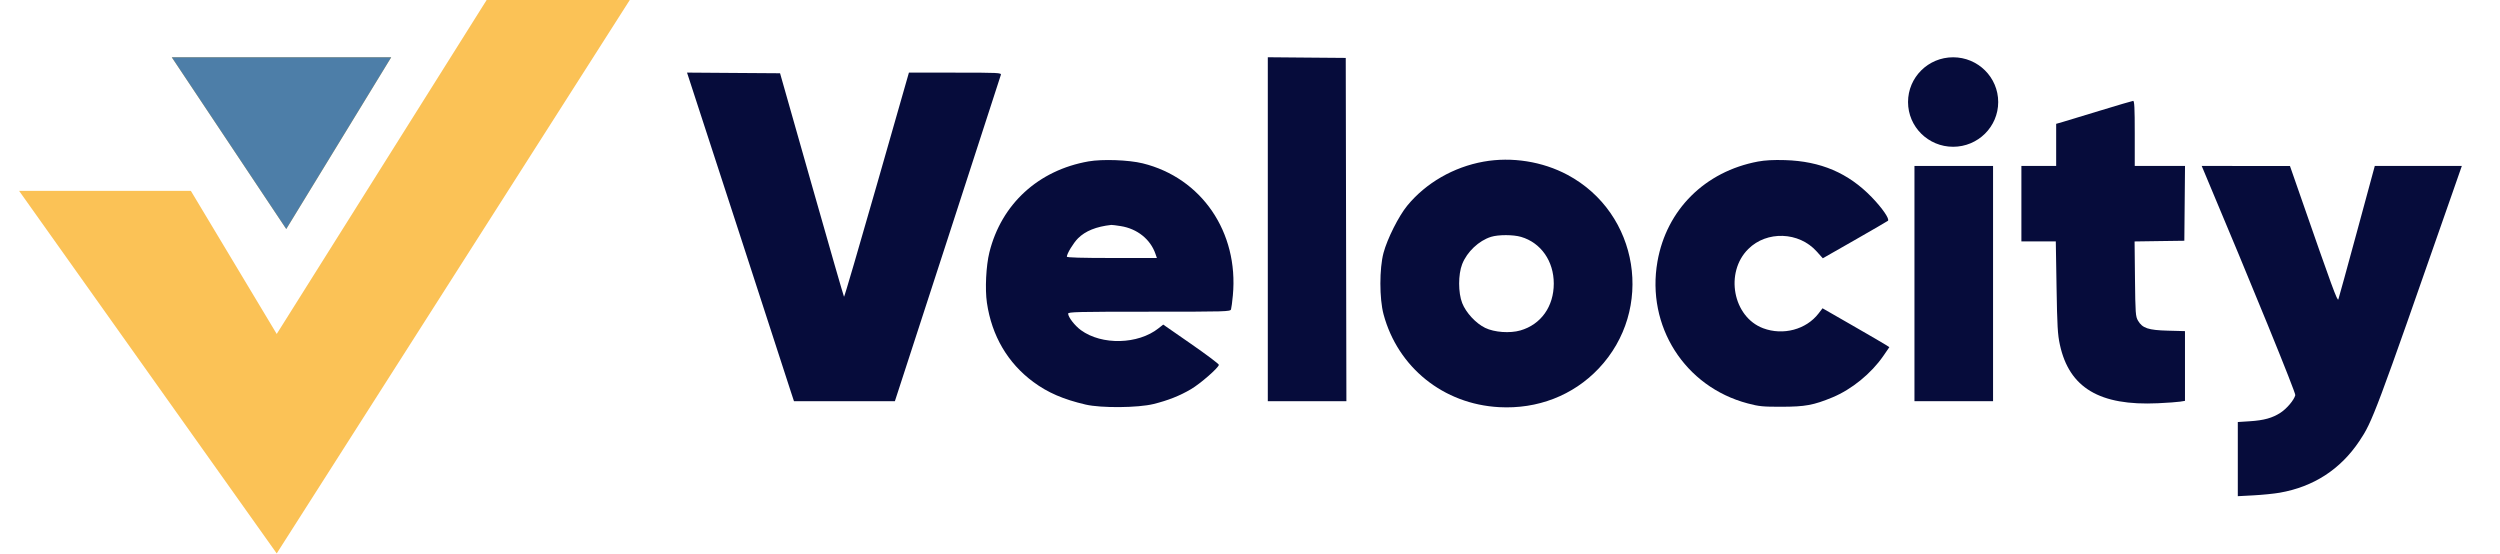
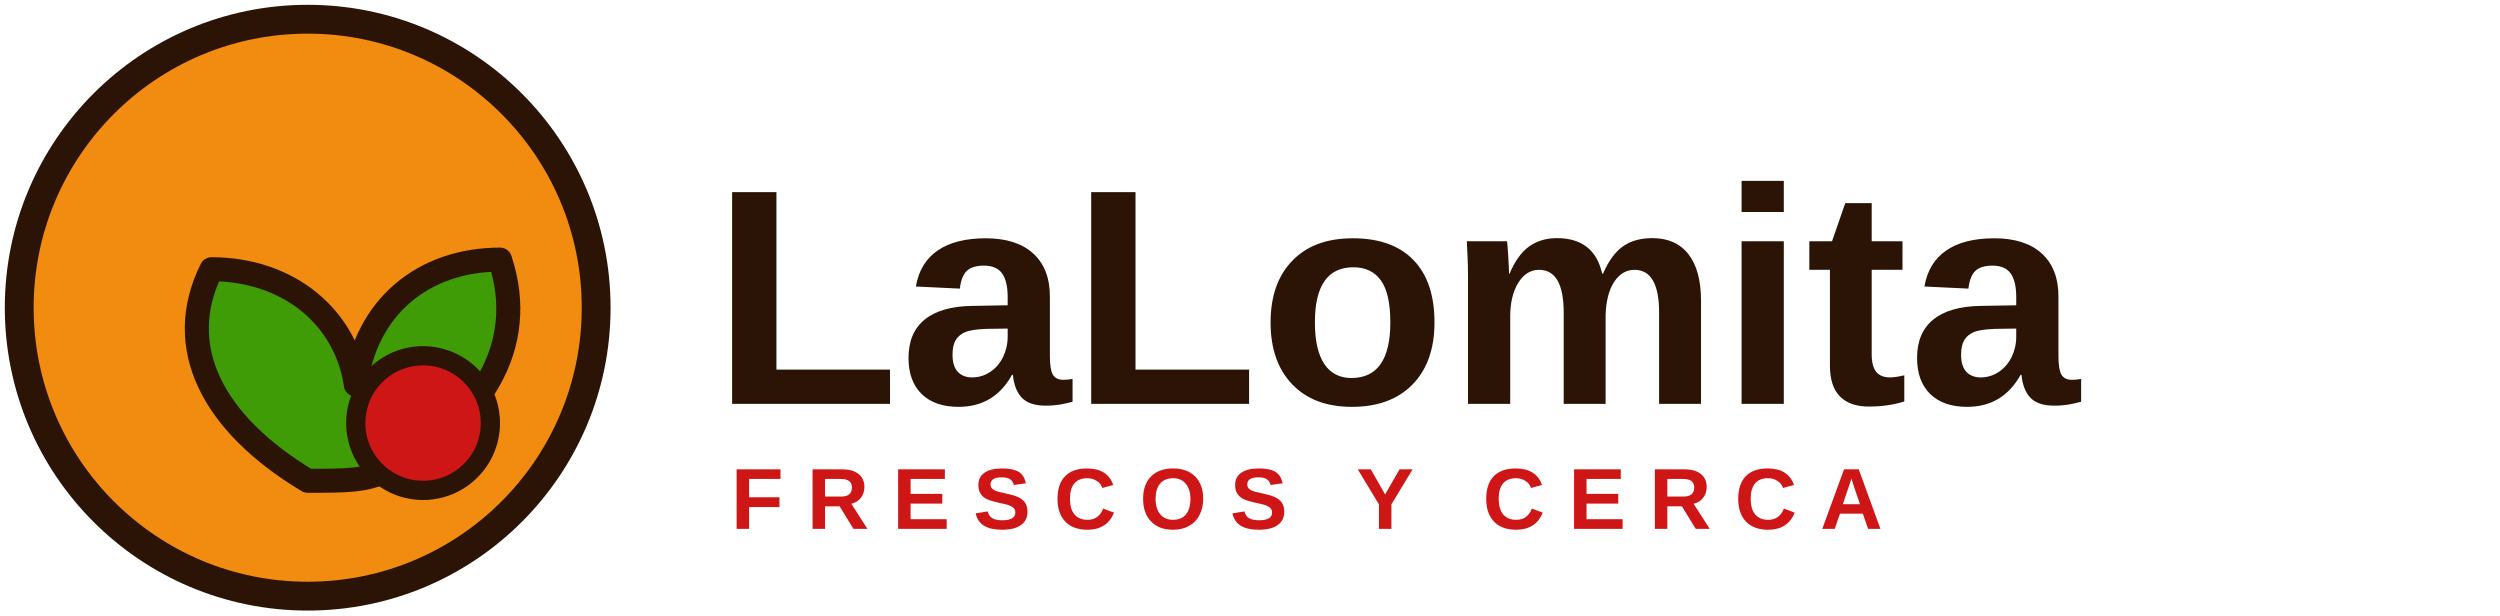
- <svg xmlns="http://www.w3.org/2000/svg" width="131" height="29" viewBox="0 0 131 29" fill="none">
-   <path d="M20.5 3H9L15 12L20.5 3Z" fill="#FBC256" />
-   <path d="M10 10H1L14.5 29L33 0H25.5L14.5 17.5L10 10Z" fill="#FBC256" />
-   <path d="M20.5 3H9L15 12L20.5 3Z" fill="#4D7EA8" />
-   <path d="M104.706 5.347C104.706 6.642 103.648 7.691 102.343 7.691C101.038 7.691 99.981 6.642 99.981 5.347C99.981 4.052 101.038 3.002 102.343 3.002C103.648 3.002 104.706 4.052 104.706 5.347Z" fill="#060C3B" />
-   <path d="M100.318 14.859V21.022H102.377H104.436V14.859V8.696H102.377H100.318V14.859Z" fill="#060C3B" />
-   <path d="M110.072 5.788C109.181 6.061 108.293 6.33 108.098 6.387L107.743 6.489V7.593V8.696H106.832H105.921V10.672V12.649H106.822H107.724L107.763 15.043C107.796 17.082 107.822 17.531 107.937 18.06C108.425 20.32 110.021 21.273 113.076 21.13C113.577 21.107 114.101 21.069 114.24 21.046L114.493 21.005V19.178V17.351L113.599 17.327C112.569 17.3 112.262 17.197 112.031 16.802C111.904 16.584 111.893 16.433 111.873 14.61L111.852 12.652L113.155 12.633L114.459 12.615L114.477 10.656L114.495 8.696H113.178H111.861V6.988C111.861 5.662 111.842 5.281 111.776 5.286C111.73 5.29 110.963 5.516 110.072 5.788Z" fill="#060C3B" />
-   <path d="M115.475 8.947C117.992 14.92 120.304 20.587 120.274 20.707C120.21 20.959 119.836 21.405 119.506 21.622C119.08 21.902 118.63 22.027 117.885 22.074L117.261 22.114V24.057V26L118.088 25.956C118.542 25.932 119.158 25.87 119.456 25.818C121.23 25.508 122.636 24.598 123.629 23.115C124.32 22.083 124.444 21.753 128.503 10.12L129 8.696H126.719H124.439L123.509 12.126C122.997 14.012 122.557 15.614 122.53 15.686C122.483 15.812 122.21 15.069 120.513 10.187L119.994 8.698L117.682 8.697L115.369 8.696L115.475 8.947Z" fill="#060C3B" />
-   <path d="M92.118 8.465C89.341 8.986 87.328 10.987 86.851 13.703C86.257 17.086 88.277 20.264 91.577 21.138C92.181 21.298 92.369 21.316 93.366 21.314C94.591 21.312 95.031 21.231 96.019 20.823C97.027 20.406 98.05 19.573 98.685 18.653L99.002 18.192L98.848 18.091C98.764 18.035 97.976 17.576 97.098 17.071L95.501 16.154L95.292 16.426C94.644 17.269 93.435 17.592 92.389 17.2C90.806 16.607 90.369 14.281 91.609 13.048C92.58 12.081 94.263 12.14 95.191 13.173L95.515 13.534L97.191 12.578C98.113 12.051 98.894 11.598 98.927 11.57C99.029 11.482 98.635 10.908 98.079 10.333C96.851 9.064 95.406 8.447 93.534 8.39C92.933 8.372 92.487 8.396 92.118 8.465Z" fill="#060C3B" />
-   <path fill-rule="evenodd" clip-rule="evenodd" d="M77.741 8.47C76.169 8.751 74.716 9.588 73.742 10.774C73.291 11.323 72.694 12.511 72.496 13.251C72.277 14.075 72.278 15.646 72.497 16.467C73.245 19.254 75.636 21.177 78.555 21.335C80.568 21.445 82.43 20.723 83.767 19.314C86.7 16.223 85.89 11.171 82.141 9.164C80.826 8.46 79.215 8.206 77.741 8.47ZM81.418 14.859C81.418 13.68 80.745 12.719 79.705 12.413C79.296 12.292 78.516 12.291 78.133 12.41C77.492 12.609 76.871 13.195 76.618 13.841C76.406 14.382 76.406 15.337 76.619 15.881C76.817 16.385 77.334 16.943 77.821 17.18C78.304 17.415 79.119 17.474 79.669 17.315C80.748 17.003 81.418 16.061 81.418 14.859Z" fill="#060C3B" />
-   <path d="M66.433 12.011V21.022H68.492H70.551L70.534 12.029L70.517 3.035L68.475 3.018L66.433 3V12.011Z" fill="#060C3B" />
-   <path fill-rule="evenodd" clip-rule="evenodd" d="M57.039 8.457C54.409 8.919 52.475 10.692 51.845 13.218C51.669 13.926 51.609 15.148 51.715 15.868C51.97 17.6 52.805 19.023 54.148 20.016C54.907 20.576 55.723 20.929 56.89 21.2C57.701 21.389 59.633 21.372 60.448 21.17C61.207 20.982 61.822 20.738 62.409 20.392C62.904 20.101 63.868 19.257 63.868 19.116C63.868 19.07 63.212 18.576 62.41 18.02L60.952 17.008L60.706 17.203C59.634 18.053 57.736 18.099 56.64 17.3C56.32 17.067 55.971 16.616 55.971 16.435C55.971 16.345 56.461 16.333 60.219 16.333C64.289 16.333 64.468 16.328 64.506 16.209C64.528 16.141 64.571 15.812 64.602 15.477C64.91 12.166 62.965 9.319 59.876 8.559C59.148 8.379 57.763 8.33 57.039 8.457ZM60.546 13.302C60.282 12.538 59.594 11.987 58.729 11.848C58.493 11.81 58.269 11.782 58.232 11.786C57.448 11.871 56.872 12.103 56.487 12.489C56.245 12.732 55.903 13.294 55.903 13.45C55.903 13.496 56.684 13.519 58.262 13.519H60.621L60.546 13.302Z" fill="#060C3B" />
-   <path d="M36 3.804C36.126 4.182 37.538 8.51 38.86 12.582C40.181 16.653 41.339 20.218 41.433 20.503L41.604 21.022L44.248 21.022L46.892 21.022L49.653 12.531C51.172 7.861 52.428 3.988 52.445 3.923C52.475 3.813 52.328 3.806 50.052 3.806H47.627L45.943 9.695C45.017 12.934 44.245 15.57 44.227 15.552C44.209 15.535 43.447 12.892 42.535 9.68L40.875 3.839L38.437 3.822L36 3.804Z" fill="#060C3B" />
+ <svg xmlns="http://www.w3.org/2000/svg" width="260" height="64" viewBox="0 0 260 64" fill="none" role="img" aria-label="LaLomita">
+   <circle cx="32" cy="32" r="30" fill="#F28C11" stroke="#2B1406" stroke-width="3" />
+   <path d="M32 50C22 44 18 36 22 28c8 0 14 5 15 12 1-8 7-13 15-13 3 9-2 17-12 22-2 1-4 1-8 1Z" fill="#409C06" stroke="#2B1406" stroke-width="2.5" stroke-linejoin="round" />
+   <circle cx="44" cy="44" r="7" fill="#CE1616" stroke="#2B1406" stroke-width="2" />
+   <text x="74" y="42" font-family="Arial, Helvetica, sans-serif" font-size="32" font-weight="800" fill="#2B1406">LaLomita</text>
+   <text x="76" y="55" font-family="Arial, Helvetica, sans-serif" font-size="9" font-weight="700" letter-spacing="2.4" fill="#CE1616">FRESCOS Y CERCA</text>
</svg>
